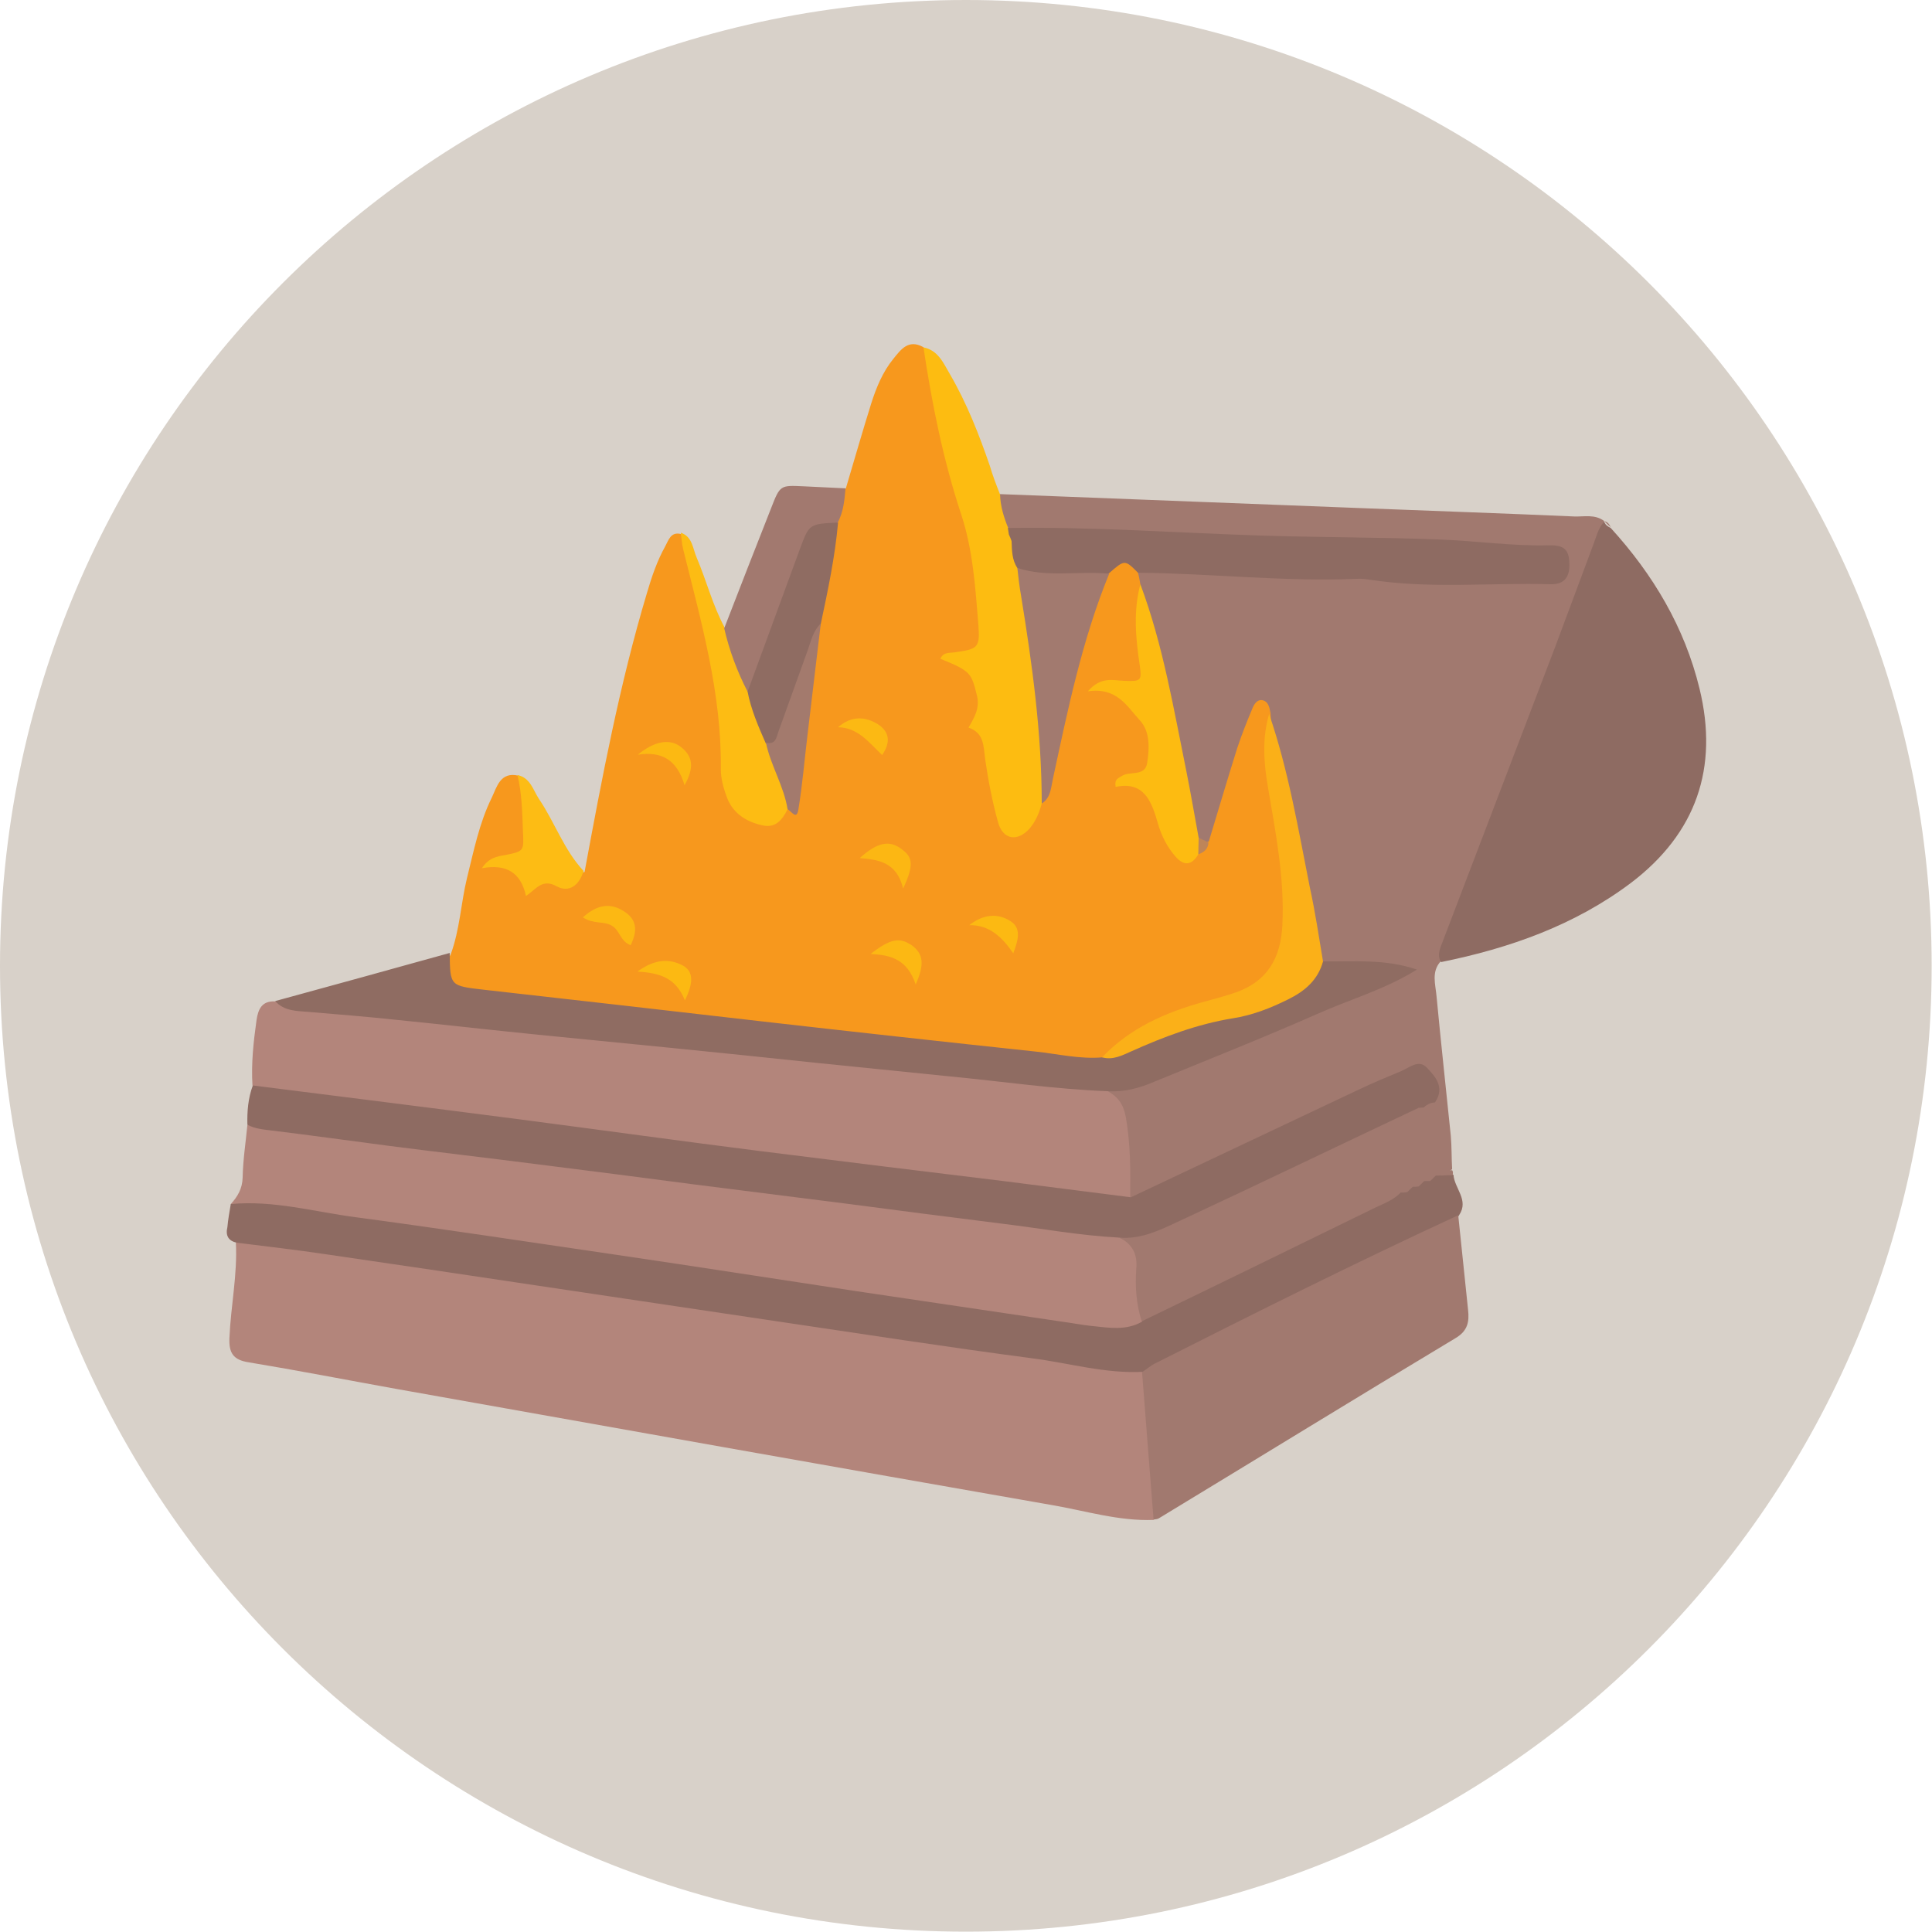
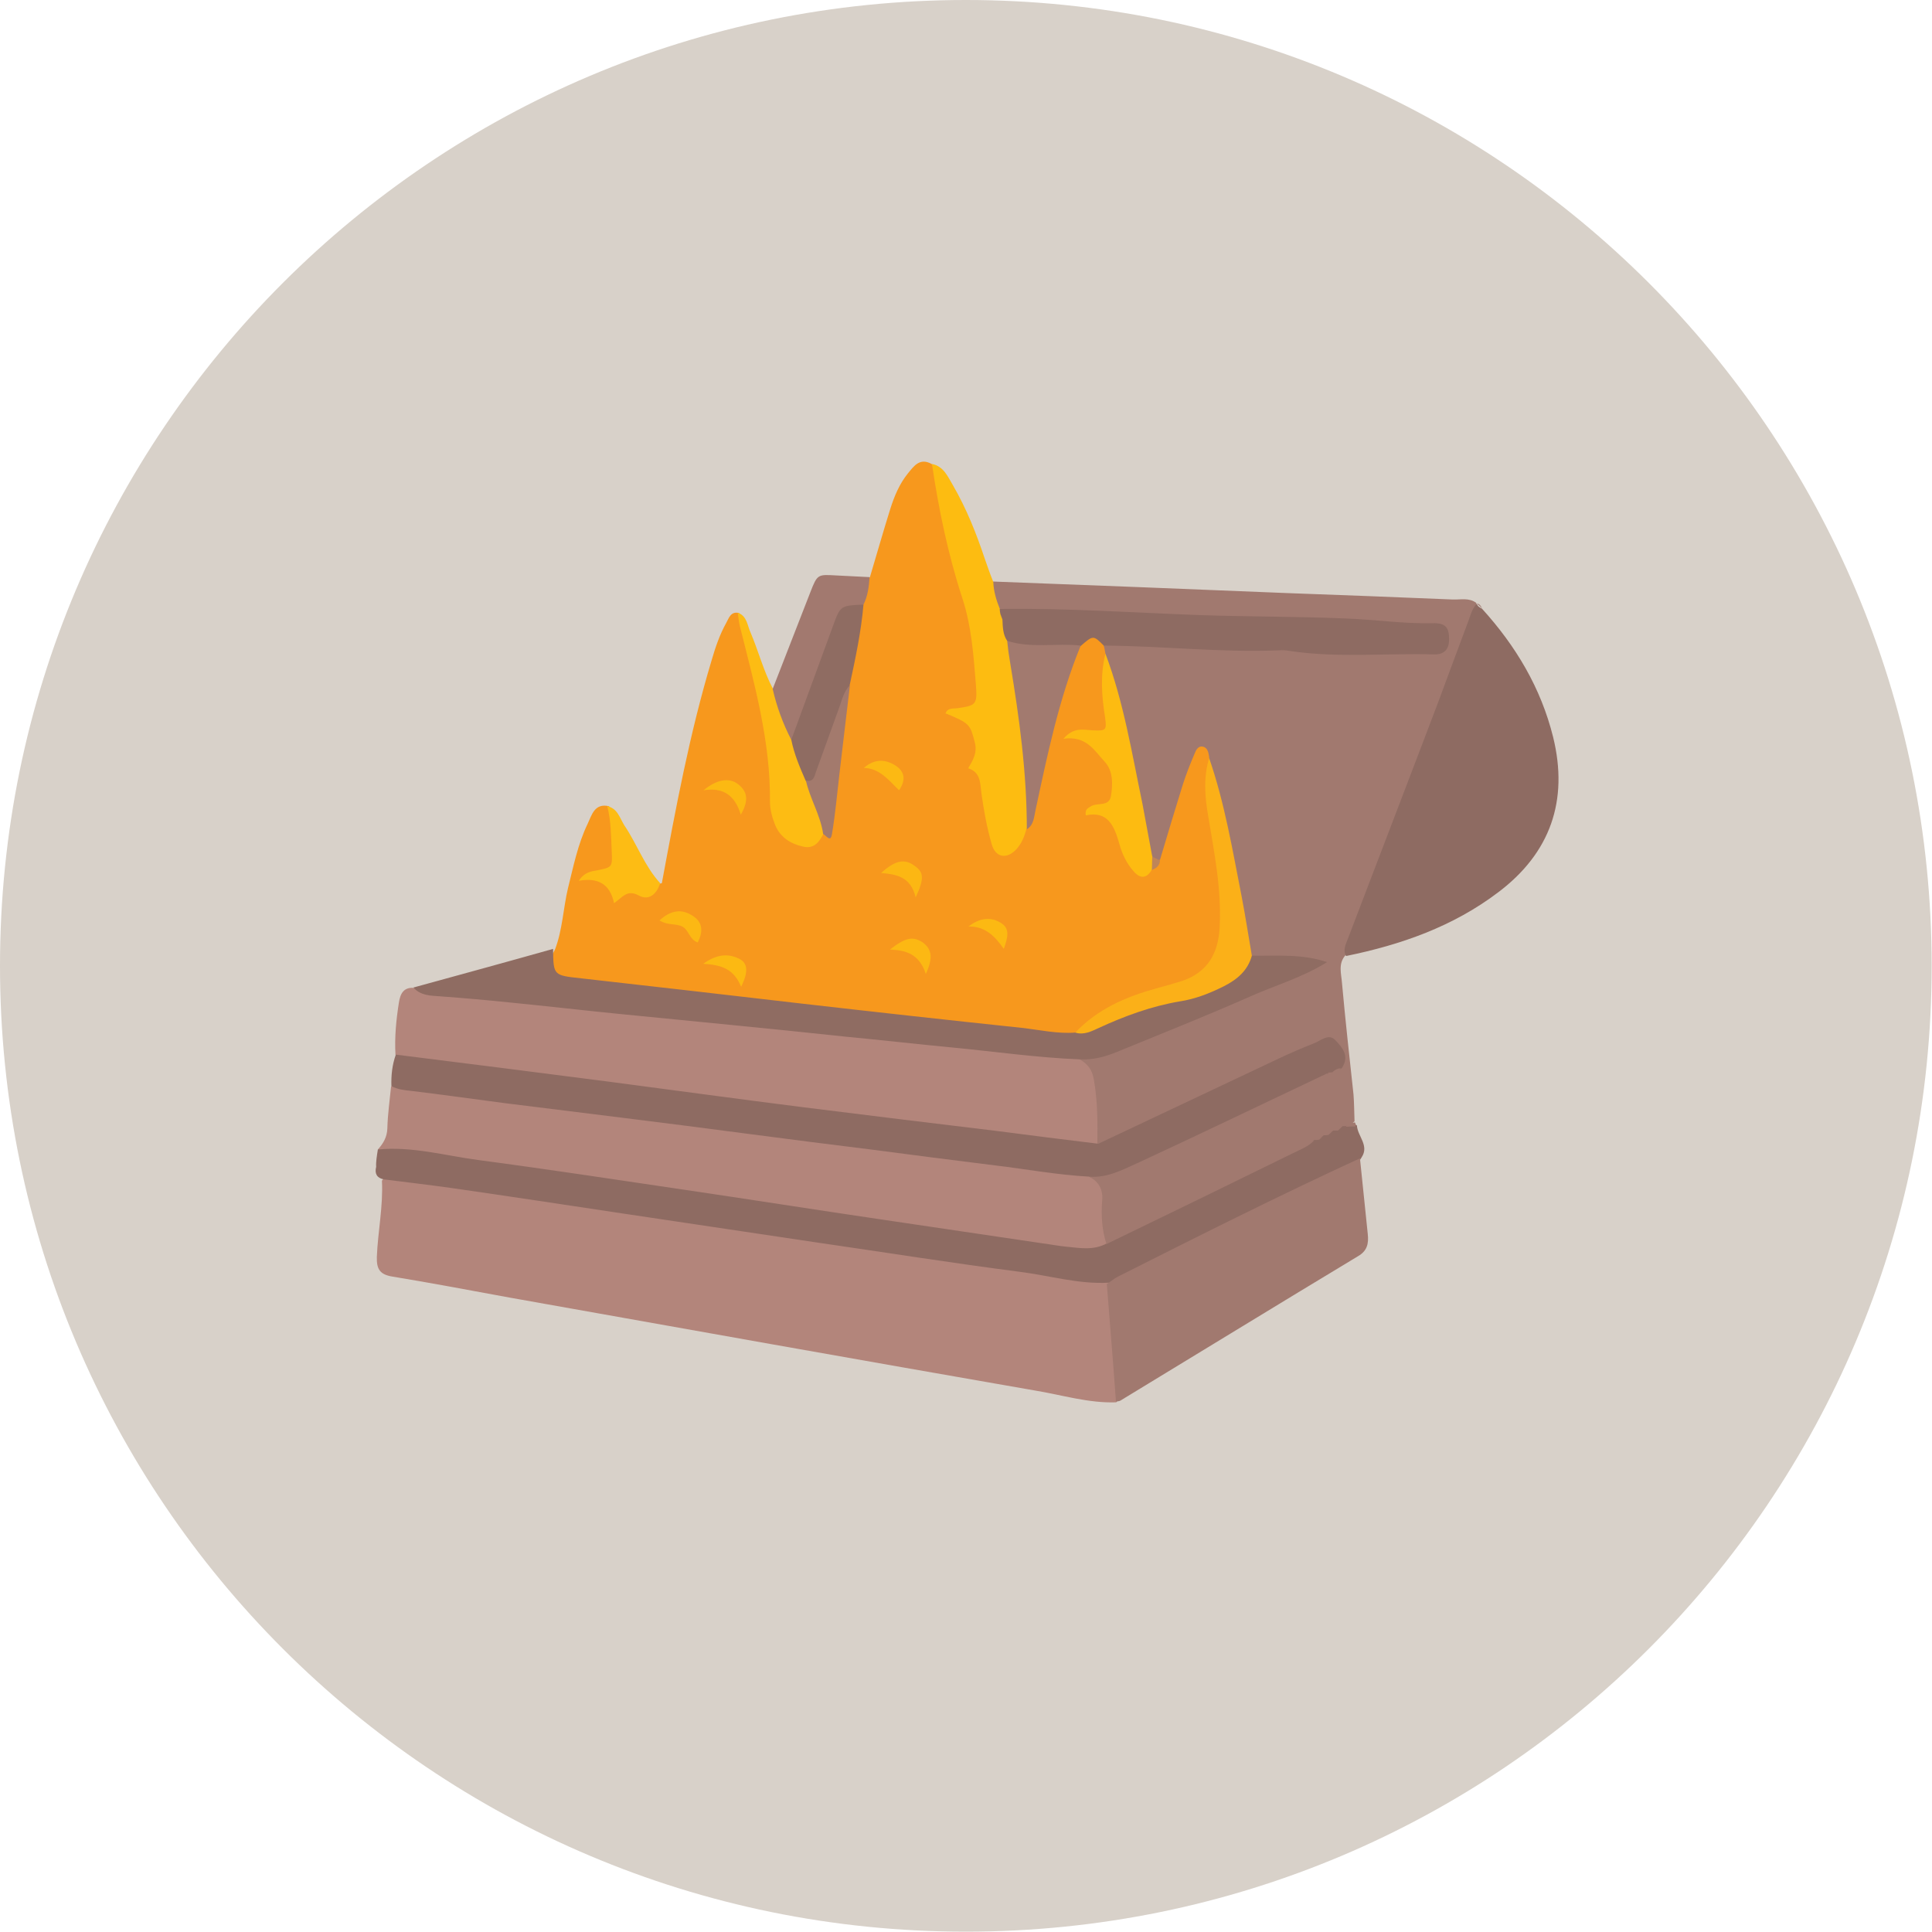
- <svg xmlns="http://www.w3.org/2000/svg" version="1.1" id="Layer_1" x="0px" y="0px" viewBox="0 0 570.1 570.1" style="enable-background:new 0 0 570.1 570.1;" xml:space="preserve">
+ <svg xmlns="http://www.w3.org/2000/svg" version="1.1" id="Layer_1" x="0px" y="0px" viewBox="-254 675.9 570.1 570.1" style="enable-background:new -254 675.9 570.1 570.1;" xml:space="preserve">
  <style type="text/css">
	.st0{fill:#D8D1C9;}
	.st1{fill:#F7981D;}
	.st2{fill:#A1796F;}
	.st3{fill:#B3857B;}
	.st4{fill:#8E6B62;}
	.st5{fill:#8F6C62;}
	.st6{fill:#FDBC11;}
	.st7{fill:#FDBC13;}
	.st8{fill:#A2796F;}
	.st9{fill:#FDBC14;}
	.st10{fill:#FBB018;}
	.st11{fill:#A27A6F;}
	.st12{fill:#FDBB11;}
	.st13{fill:#A37A6D;}
	.st14{fill:#FCB713;}
	.st15{fill:#FCB813;}
	.st16{fill:#FCB912;}
	.st17{fill:#FCB913;}
	.st18{fill:#BE8559;}
</style>
-   <circle class="st0" cx="285" cy="285" r="285" />
+   <circle class="st0" cx="31" cy="960.9" r="285" />
  <g>
-     <path class="st1" d="M249.6,144.1c2.5-8.4,4.9-16.8,7.5-25.1c1.5-4.7,3.4-9.3,6.5-13.1c2.2-2.7,4.4-5.9,8.8-3.5   c2.2,2.5,4,5.2,4.6,8.6c3.2,17.3,9.3,34,12.7,51.3c1.2,6.2,1.3,12.6,2.5,18.8c0.3,1.6,0.8,3.9-0.1,4.9c-6.6,7.8-0.7,15.8-0.3,23.6   c0.3,8.5,3.1,16.7,4.6,25.1c0.4,2.2,0.4,5.6,3.6,5.8c3,0.2,3.2-3.3,4.7-5.2c3.5-3.9,4.5-8.7,5-13.7c1.6-14.9,5.9-29.1,10.1-43.3   c1.1-3.8,3.9-6.6,5.4-10.1c3.6-4.5,7.6-5.5,12-1c0.8,1.6,1.8,3.1,2,4.9c-1.6,7.4-1.5,14.7,0.2,22.1c1.4,6.4,0.2,7.8-6.3,9.9   c6.8,7.4,13.5,14.9,6,25.7c-0.6,0.8-0.9,0.2-0.4,0.6c6.5,4.6,4.6,15,12.6,18.3c1.9-0.3,2.9-1.5,3.6-3.2c1.8-11.7,5-23,9.6-33.9   c1.4-3.4,3.9-6.4,8-6.2c3.2,0.1,4.4,2.8,4.8,5.8c-3.6,13.5,1.6,26.2,3.7,39.1c1.6,9.6,2,19.3,0.7,28.8c-1.4,10-8.2,16-18,18.2   c-14.2,3.1-27.5,8-38.5,17.8c-14.8,1.9-29.1-1.8-43.6-3.3c-32.7-3.3-65.3-7.1-97.9-10.8c-14.8-1.7-29.6-3.3-44.4-5.3   c-8.6-1.2-10.6-6.1-6.3-14.1c2.7-7.3,3-15.1,4.8-22.5c2-8,3.6-16.2,7.3-23.7c1.5-3.1,2.5-7.8,7.9-6.5c4.2,5.3,5.1,11.5,5.3,18   c0.2,5.7-2.3,8.6-7.4,7.9c6.4,2.7,13.7,4.7,21.6,2.5c5.1-27.6,10.3-55.3,18.4-82.3c1.4-4.8,3-9.5,5.4-13.8c1-1.8,1.6-4.4,4.7-3.6   c7.5,20.7,15.3,41.4,15.3,63.9c0,3.6,0.5,7.2,1.7,10.6c2.4,6.9,5.4,8.1,12.6,5.1c2.4-1.4,3.4-3.8,3.2-6.3   c-1-13.3,4.4-25.8,5.3-38.8c0.2-2.8,0.1-5.4-0.1-8.1c1.9-9.7,3.1-19.5,5.9-29C244.6,150.3,245.9,146.6,249.6,144.1z" />
-     <path class="st2" d="M336.5,172.4c-0.2-1.1-0.4-2.3-0.7-3.4c1.9-3.6,5.4-3.8,8.7-3.5c21.7,2.1,43.6,0.6,65.3,2.5   c13.8,1.2,27.6,0.6,41.4,0.3c1.3,0,2.8-0.2,3.7-3.1c-9.9-1.1-19.8-2.2-29.4-2.1c-29.6,0.3-59.1-1.9-88.6-2.3   c-13.4-0.2-27.1,0.3-40.3-3.6c-3.9-3.3-5-7.1-1.6-11.4c36.1,1.4,72.2,2.8,108.3,4.2c20.4,0.8,40.8,1.5,61.2,2.4   c3,0.1,6.1-0.7,8.8,1.3c1.1,5.1-0.2,9.6-2,14.4c-13.2,34.5-26.2,69.1-39.1,103.6c-1.7,4.5-3.9,8.5-7.1,12   c-2.8,3.1-1.5,6.8-1.2,10.3c1.3,13.7,2.8,27.4,4.2,41.1c0.3,3.3,0.2,6.6,0.4,9.9c-1.1,0.7-1.5,1.9-2.1,2.9   c-0.4,0.5-0.8,0.9-1.3,1.2c-0.7,0.5-1.5,1-2.3,1.4c-0.5,0.3-1,0.6-1.6,0.9c-0.8,0.5-1.7,0.9-2.5,1.2c-0.6,0.3-1.2,0.6-1.9,0.7   c-1.1,0.3-2.1,0.4-3.2,0.3c-0.8-0.1-1.5-0.4-2.2-0.7c-4.6-4-3.4-8.7-0.3-12.3c3.5-4,4.7-8.3,5.3-13.2c0.2-0.7,0.5-1.3,0.9-2   c0.7-1.1,1.4-2.3,1.8-3.6c-1.8-5.1-4.9-1.8-7.2-1c-13.4,5.2-26,12.1-39.1,18.1c-9.8,4.5-19.7,8.8-29.3,13.6   c-3.6,1.8-7.6,4-11.5,0.2c-3-4.9-1.5-10.6-2.3-15.8c-0.8-5.1-3-9.7-3.3-14.9c0.9-2.2,2.9-3.1,5-3.9c23.3-8.6,46-18.3,68.8-28.2   c5-2.2,10.6-2.3,13.1-3.4c-6.7-0.1-15.7,3.1-24.5-2.4c-4.1-5.3-4.2-11.9-5-18c-2.5-18.6-8.1-36.8-8.9-55.7   c-0.3-1.6-0.6-3.5-2.5-3.8c-1.5-0.2-2.4,1.3-2.9,2.6c-1.6,3.8-3.1,7.6-4.4,11.5c-2.9,9.2-5.6,18.4-8.4,27.6c-2,0.8-3.7,0.1-5.1-1.3   c-4.8-8.9-4.7-19.1-6.9-28.7C341.2,203.3,337.3,188.1,336.5,172.4z" />
-     <path class="st3" d="M340.4,448.5c-10.3,0.4-20.1-2.7-30.1-4.4c-64.6-11.3-129.1-22.8-193.6-34.3c-14.4-2.6-28.8-5.4-43.3-7.8   c-4.6-0.7-5.9-2.8-5.7-7.2c0.4-9.4,2.4-18.7,1.9-28.1c2.5-3.5,5.9-3.4,9.6-2.8c41,5.8,82,12,123,18c39.9,5.8,79.8,11.6,119.6,17.8   c5.6,0.9,11.7,0.7,16.6,4.5c2.7,4,3.5,8.5,3.8,13.2c0.5,7.6-0.2,15.3,1.2,22.9C344,443.5,342.1,446.1,340.4,448.5z" />
-     <path class="st3" d="M326.9,322c3,1.7,4.6,3.8,5.3,7.6c1.4,7.9,1.4,15.8,1.3,23.8c-2.2,3.4-5.4,3.1-8.8,2.7   c-38.4-4.3-76.6-9.7-114.9-14.5c-37.5-4.7-75-9.4-112.4-14.5c-7.8-1.1-17,1-22.9-6.8c-0.4-6.5,0.3-12.9,1.2-19.3   c0.5-3.4,1.7-5.7,5.5-5.5c15.1-0.3,30.2,1,45.2,2.7c36.5,4.2,73.1,7.4,109.6,11.2c24.4,2.5,48.9,5.2,73.3,7.4   C315.4,317.4,322.3,316.3,326.9,322z" />
-     <path class="st3" d="M68.1,355.3c2-2.2,3.4-4.5,3.5-7.8c0.1-5.2,0.9-10.4,1.4-15.5c8.7-4.6,17.5-0.8,26,0.3   c41.8,5.4,83.7,10.3,125.5,16c35.5,4.8,71.2,8.3,106.6,14.1c5.9,2.4,8.2,7,8,13.2c-0.2,5,1,9.9-0.4,14.9c-2.9,5.4-8.1,5.3-13.1,5   c-13.5-1-26.8-3.8-40.2-5.7c-58.8-8.4-117.6-17.4-176.4-25.8c-11.5-1.6-22.9-3.8-34.5-5C71.8,358.4,69.7,357.3,68.1,355.3z" />
-     <path class="st4" d="M425.2,283.9c-1.3-2.3-0.1-4.3,0.6-6.3c11-28.9,22.1-57.8,33.1-86.7c3.8-10.1,7.5-20.2,11.3-30.3   c0.9-2.3,1.4-4.8,3.2-6.7l0,0.1c0.3,0.9,1.1,1.4,1.9,1.8c12.5,13.7,21.8,29.3,26.2,47.4c5.7,23.4-1,42.7-20.2,57.3   C464.7,273,445.5,279.8,425.2,283.9z" />
-     <path class="st4" d="M68.1,355.3c12.6-1.2,24.7,2.3,37,3.9c25.5,3.4,50.9,7.3,76.3,11c23.8,3.5,47.5,7.2,71.3,10.8   c20.2,3,40.4,6,60.7,9c3,0.4,6,1,9,1.3c4.9,0.5,9.9,1.4,14.6-1.3c2.6-7.3,9.6-8.9,15.4-11.5c16.2-7.3,31.8-15.6,47.7-23.4   c4.3-2.1,8.6-3.5,13.4-3.2c0.6,0,1.1,0,1.7-0.1c0.6-0.5,1.1-1.1,1.7-1.6c0.6,0,1.1,0,1.7-0.1c0.6-0.5,1.1-1.1,1.7-1.6   c0.6,0,1.1,0,1.7,0c0.6-0.5,1.1-1.1,1.7-1.6c0.6,0,1.1,0,1.7-0.1c1.2-0.9,2.3-1,3.5-0.1c0.3,4,4.6,7.4,1.7,11.8   c-2.5,4.4-6.3,7.4-11,9.5c-24.2,10.7-47.6,23.1-71.3,34.8c-3.4,1.7-6.9,3.7-11,2c-11.1,0.6-21.9-2.6-32.8-4   c-25.1-3.3-50.2-7.2-75.2-10.9c-23.7-3.5-47.4-7.1-71.1-10.6c-20.7-3.1-41.4-6.2-62.1-9.2c-8.7-1.3-17.5-2.3-26.2-3.4   c-2.5-0.5-3.4-2.1-2.8-4.6C67.3,359.9,67.7,357.6,68.1,355.3z" />
-     <path class="st4" d="M330.3,365.2c-11.6-0.6-23-2.7-34.5-4.1c-15.3-1.9-30.6-3.9-45.9-5.9c-15-1.9-30.1-3.8-45.1-5.7   c-15.3-2-30.6-4-45.9-5.9c-14.8-1.9-29.5-3.6-44.3-5.5c-11.5-1.5-22.9-3.1-34.4-4.5c-2.5-0.3-4.9-0.5-7.2-1.7   c-0.1-3.9,0.2-7.8,1.6-11.6c26.2,3.3,52.5,6.6,78.7,10c23.8,3.1,47.5,6.4,71.3,9.4c23.8,3,47.6,5.9,71.4,8.8   c12.6,1.6,25.1,3.2,37.7,4.8c22.5-10.6,45-21.3,67.5-31.9c4-1.9,8.1-3.6,12.2-5.3c2.4-1,5.2-3.6,7.6-1.1c2.6,2.7,5.4,5.9,2.5,10.2   c-0.9,1-2.5,0.6-3.3,1.6c-0.6,0-1.1,0.1-1.7,0.1c-3.4,7.7-10.9,9.7-17.6,12.8c-16.7,7.7-33.6,15.3-50.1,23.5   C344.1,366.6,337.5,368.5,330.3,365.2z" />
-     <path class="st2" d="M337,404.9c1.4-0.9,2.6-2,4.1-2.7c29.5-14.9,59.1-29.7,89.2-43.6c1,9.3,1.9,18.6,2.9,27.9   c0.4,3.5-0.1,6.2-3.6,8.3c-29.3,17.6-58.4,35.5-87.6,53.2c-0.4,0.3-1.1,0.3-1.6,0.4C339.3,434,338.1,419.4,337,404.9z" />
-     <path class="st5" d="M326.9,322c-15.7-0.6-31.2-2.9-46.9-4.4c-13.1-1.3-26.3-2.7-39.4-4c-14.2-1.5-28.5-3-42.7-4.4   c-13.1-1.3-26.3-2.6-39.4-3.9c-14-1.4-27.9-3-41.9-4.4c-8.5-0.9-17-1.6-25.5-2.3c-3.6-0.3-7.2-0.2-9.9-3.2   c17.2-4.7,34.3-9.4,51.5-14.2c0.1,9.9,0.1,9.7,10.5,10.9c26.9,3,53.8,6.1,80.8,9.2c27.2,3.1,54.4,6.1,81.6,9   c6.6,0.7,13.1,2.3,19.8,1.7c12.6-6.8,25.6-12.4,39.7-15.5c7.4-1.6,14.7-4.7,20.2-10.6c1.3-1.5,3.1-2.2,5.2-2.2   c9.1,0.1,18.2-0.8,27.6,2.4c-9.4,5.9-19.8,8.8-29.4,13.1c-15.9,7-32,13.4-48.1,20C336.2,321.1,331.7,322.3,326.9,322z" />
-     <path class="st6" d="M295.1,145.9c0.1,3.5,1.1,6.7,2.4,9.9c0.5,0.6,1.1,1.1,1.8,1.6c1.1,0.7,1.9,1.6,2.4,2.8c0.9,2.9,1.8,5.9,1.7,9   c5,20.5,8.2,41.1,5.4,62.3c-0.3,1.9-0.5,3.8-1.4,5.6c-0.7,2.7-1.8,5.3-3.6,7.4c-3.6,4-7.9,3.3-9.3-1.9c-1.7-6.1-2.9-12.4-3.8-18.6   c-0.5-3.9-0.3-7.7-4.9-9.3c1.7-3,3.5-5.8,2.4-9.8c-1.6-6.3-1.8-6.9-10.7-10.5c0.8-2,2.6-1.7,4.2-1.9c6.9-1,7.5-1.3,7-8.2   c-0.9-11-1.6-22.1-5.1-32.6c-5.3-16.1-8.6-32.5-11.1-49.2c4.4,0.9,5.9,4.7,7.8,7.9c5,8.6,8.6,17.8,11.8,27.1   C292.9,140.3,294,143.1,295.1,145.9z" />
-     <path class="st7" d="M232.4,238.8c-1.6,3.2-3.6,5.7-7.6,4.7c-4.5-1-8.3-3.4-10.1-7.7c-1.1-2.8-2-5.9-2-8.8   c0.3-22.3-5.8-43.5-11.1-64.9c-0.4-1.6-0.5-3.3-0.7-4.9c3.5,1.2,3.5,4.7,4.7,7.4c2.9,6.8,4.7,14.1,8.3,20.7   c4.6,1.4,5.8,5.5,6.6,9.3c0.6,2.9,1.4,5.7,3,8.2c3.2,4.7,3.3,10.4,5,15.6C232,224.8,235.4,231.2,232.4,238.8z" />
-     <path class="st8" d="M220.6,204.1c-3.1-6-5.4-12.2-6.9-18.7c4.6-11.9,9.2-23.7,13.9-35.6c2.6-6.7,2.7-6.6,9.5-6.3   c4.1,0.2,8.3,0.4,12.4,0.6c-0.3,3.5-0.6,6.9-2.3,10.1c-6.6,4.5-8.8,11.6-11.3,18.6c-2.8,8-5.3,16.1-8.6,24   C226,200,225,203.6,220.6,204.1z" />
-     <path class="st9" d="M172.2,257c-1.2,4.1-4.2,6.6-8,4.5c-4.2-2.3-5.9,0.8-9,2.9c-1.5-7.1-6-9.5-13-8.2c2-3.1,4.5-3.5,6.9-3.9   c5.6-1.1,5.5-1.2,5.2-7.2c-0.2-5.5-0.3-11-1.6-16.4c3.8,0.8,4.6,4.4,6.3,7C163.7,242.6,166.4,250.8,172.2,257z" />
-     <path class="st2" d="M428.6,346.8c-1.2,0-2.3,0-3.5,0.1c0.9-1,2.1-1.5,3.4-1.6C428.8,345.7,428.8,346.2,428.6,346.8z" />
-     <path class="st2" d="M475.3,155.6c-0.6-0.6-1.3-1.2-1.9-1.8C474.4,154,474.9,154.7,475.3,155.6z" />
-     <path class="st4" d="M300.2,167.6c-1.6-2.4-1.6-5.2-1.7-7.9c-0.2-0.7-0.5-1.3-0.8-2c-0.1-0.6-0.2-1.2-0.3-1.9   c24.6-0.4,49.2,1.4,73.7,2.2c17.9,0.6,35.9,0.5,53.8,1.2c10.8,0.4,21.4,2,32.2,1.7c4.8-0.1,6,1.6,6,5.9c0,3.8-1.8,5.7-5.6,5.6   c-17.7-0.5-35.4,1.4-53-1.3c-1.4-0.2-2.8-0.4-4.1-0.3c-21.6,0.9-43.1-1.6-64.6-1.8c-3.9-3.9-3.9-3.9-8.6,0.2   C317.5,174.9,306.4,174.2,300.2,167.6z" />
-     <path class="st10" d="M390.4,283.7c-1.5,5.5-5.4,8.8-10.3,11.2c-5.2,2.6-10.6,4.7-16.4,5.6c-10.4,1.7-20.2,5.4-29.8,9.7   c-2.7,1.2-5.5,2.7-8.7,1.8c8.3-8.7,18.8-13.3,30.1-16.4c3.2-0.9,6.4-1.7,9.5-2.8c9.2-3.3,13.1-10.1,13.6-19.7   c0.7-14-2-27.5-4.3-41.1c-1.2-7.1-1.7-14.2,0.4-21.3c5.7,16.6,8.6,34,12,51.1C388.1,269.1,389.2,276.5,390.4,283.7z" />
-     <path class="st11" d="M300.2,167.6c8.9,2.9,18.1,0.8,27.1,1.7c-8,19.5-12.2,40.1-16.6,60.5c-0.6,2.7-0.6,5.6-3.3,7.3   c0-20.7-2.8-41-6.1-61.3C300.8,173,300.5,170.3,300.2,167.6z" />
-     <path class="st12" d="M336.5,172.4c6.7,17.9,9.8,36.7,13.6,55.3c1.3,6.5,2.4,13,3.6,19.5c1,1.7,1.1,3.3-0.1,4.9   c-1.8,3.1-4.1,3.6-6.6,0.8c-2.6-2.9-4.4-6.5-5.4-10.2c-1.9-6.6-4.2-12.2-12.4-10.5c-0.4-2.4,0.9-2.6,1.8-3.2   c2.3-1.6,6.8,0.3,7.5-3.8c0.7-4.4,0.9-9.4-2.2-12.7c-3.7-4-6.7-9.8-15.3-8.5c3.9-4.5,7.5-3.2,10.7-3.1c5,0.2,5.3,0,4.6-4.7   C335.1,188.2,334.4,180.3,336.5,172.4z" />
-     <path class="st5" d="M220.6,204.1c5.1-14,10.3-28,15.4-42c2.8-7.5,2.7-7.5,11.3-7.9c-0.9,10.1-3,20-5.1,29.9   c-2.7,8.5-4.3,17.3-6.7,25.9c-0.8,2.9-1.4,5.9-3.3,8.3c-1.7,2-3.6,4.8-6.3,0.9C223.7,214.2,221.6,209.3,220.6,204.1z" />
-     <path class="st13" d="M226,219.1c2.8,0.8,3.1-1.4,3.7-3.2c2.9-8,5.7-15.9,8.6-23.9c1-2.8,1.6-5.8,3.9-8   c-1.3,10.9-2.6,21.8-3.9,32.7c-0.9,7.4-1.5,14.8-2.7,22.1c-0.5,3.4-2.1,0.5-3.2,0C231.3,231.9,227.4,225.9,226,219.1z" />
-     <path class="st14" d="M266.5,262.2c-1.9-7.8-7.2-8.5-12.8-9c5.2-4.7,8.8-5.4,12.4-2.6C269.4,253,269.7,255.3,266.5,262.2z" />
-     <path class="st15" d="M172,270.7c4.3-3.9,8.3-4.4,12.4-1.6c3.6,2.4,3.7,5.7,1.7,9.8c-3-1-3.2-4.4-5.5-5.7   C178.2,271.7,175.2,272.8,172,270.7z" />
-     <path class="st15" d="M270.2,290.5c-2.5-7.5-7.4-8.7-13.3-9c5.8-4.5,8.5-5,12.1-2.6C272.6,281.5,272.8,284.7,270.2,290.5z" />
-     <path class="st16" d="M202,231.7c-2.2-7.4-6.6-10.1-13.8-9c5-4.1,9.5-4.8,12.7-2.3C204.5,223.2,204.9,226.5,202,231.7z" />
-     <path class="st17" d="M260.3,222.8c-3.9-3.7-7.1-8.1-13-8.2c4-3.5,8.1-3.2,11.9-0.8C262.3,215.9,263,218.9,260.3,222.8z" />
-     <path class="st16" d="M286,273c4.1-3.2,8.4-3.7,12.3-1.1c3,2,2.3,5.2,0.7,9.4C295.6,276.4,291.9,272.9,286,273z" />
-     <path class="st16" d="M202.1,295.2c-2.6-6.5-7.1-8.1-14-8.5c5.2-3.8,9.4-3.8,13.2-1.9C204.8,286.6,204.6,290.1,202.1,295.2z" />
-     <path class="st18" d="M353.6,252.1c0-1.6,0.1-3.3,0.1-4.9c1,0.5,1.9,0.9,2.9,1.4C356.5,250.5,355.3,251.5,353.6,252.1z" />
-     <path class="st2" d="M330.3,365.2c6.9,0.6,12.9-2.7,18.8-5.4c23.2-10.8,46.2-21.9,69.3-32.8c0.3,1.9,0.6,3.8,1,5.6   c0.9,3.6,0.4,6-3.4,8c-5,2.7-5.5,6.3-2.6,11.2c-2.1,2.3-5,3.3-7.7,4.6c-22.9,11.2-45.8,22.4-68.8,33.5c-1.6-5-2-10.3-1.6-15.5   C335.7,370.2,334.2,367.1,330.3,365.2z" />
-     <path class="st2" d="M420.1,326.9c0.9-1,2-1.5,3.3-1.6C422.5,326.3,421.3,326.8,420.1,326.9z" />
-     <path class="st2" d="M423.4,346.9c-0.6,0.5-1.1,1.1-1.7,1.6C422.3,347.9,422.8,347.4,423.4,346.9z" />
-     <path class="st2" d="M420.1,348.5c-0.6,0.5-1.1,1.1-1.7,1.6C419,349.6,419.5,349.1,420.1,348.5z" />
-     <path class="st2" d="M416.8,350.2c-0.6,0.5-1.1,1.1-1.7,1.6C415.6,351.3,416.2,350.7,416.8,350.2z" />
-     <path class="st2" d="M297.7,157.7c0.3,0.7,0.5,1.3,0.8,2C298.2,159,297.9,158.3,297.7,157.7z" />
+     <path class="st1" d="M2.7,846.2c2-6.7,3.9-13.4,6-20.1c1.2-3.8,2.7-7.4,5.2-10.5c1.8-2.2,3.5-4.7,7-2.8c1.8,2,3.2,4.2,3.7,6.9   c2.6,13.8,7.4,27.2,10.2,41c1,5,1,10.1,2,15c0.2,1.3,0.6,3.1-0.1,3.9c-5.3,6.2-0.6,12.6-0.2,18.9c0.2,6.8,2.5,13.4,3.7,20.1   c0.3,1.8,0.3,4.5,2.9,4.6c2.4,0.2,2.6-2.6,3.8-4.2c2.8-3.1,3.6-7,4-11c1.3-11.9,4.7-23.3,8.1-34.6c0.9-3,3.1-5.3,4.3-8.1   c2.9-3.6,6.1-4.4,9.6-0.8c0.6,1.3,1.4,2.5,1.6,3.9c-1.3,5.9-1.2,11.8,0.2,17.7c1.1,5.1,0.2,6.2-5,7.9c5.4,5.9,10.8,11.9,4.8,20.6   c-0.5,0.6-0.7,0.2-0.3,0.5c5.2,3.7,3.7,12,10.1,14.6c1.5-0.2,2.3-1.2,2.9-2.6c1.4-9.4,4-18.4,7.7-27.1c1.1-2.7,3.1-5.1,6.4-5   c2.6,0.1,3.5,2.2,3.8,4.6c-2.9,10.8,1.3,21,3,31.3c1.3,7.7,1.6,15.4,0.6,23c-1.1,8-6.6,12.8-14.4,14.6c-11.4,2.5-22,6.4-30.8,14.2   c-11.8,1.5-23.3-1.4-34.9-2.6c-26.2-2.6-52.2-5.7-78.3-8.6c-11.8-1.4-23.7-2.6-35.5-4.2c-6.9-1-8.5-4.9-5-11.3   c2.2-5.8,2.4-12.1,3.8-18c1.6-6.4,2.9-13,5.8-19c1.2-2.5,2-6.2,6.3-5.2c3.4,4.2,4.1,9.2,4.2,14.4c0.2,4.6-1.8,6.9-5.9,6.3   c5.1,2.2,11,3.8,17.3,2c4.1-22.1,8.2-44.2,14.7-65.8c1.1-3.8,2.4-7.6,4.3-11c0.8-1.4,1.3-3.5,3.8-2.9c6,16.6,12.2,33.1,12.2,51.1   c0,2.9,0.4,5.8,1.4,8.5c1.9,5.5,4.3,6.5,10.1,4.1c1.9-1.1,2.7-3,2.6-5c-0.8-10.6,3.5-20.6,4.2-31c0.2-2.2,0.1-4.3-0.1-6.5   c1.5-7.8,2.5-15.6,4.7-23.2C-1.3,851.1-0.2,848.2,2.7,846.2z" />
+     <path class="st2" d="M72.2,868.8c-0.2-0.9-0.3-1.8-0.6-2.7c1.5-2.9,4.3-3,7-2.8c17.4,1.7,34.9,0.5,52.2,2c11,1,22.1,0.5,33.1,0.2   c1,0,2.2-0.2,3-2.5c-7.9-0.9-15.8-1.8-23.5-1.7c-23.7,0.2-47.3-1.5-70.9-1.8c-10.7-0.2-21.7,0.2-32.2-2.9c-3.1-2.6-4-5.7-1.3-9.1   c28.9,1.1,57.8,2.2,86.6,3.4c16.3,0.6,32.6,1.2,49,1.9c2.4,0.1,4.9-0.6,7,1c0.9,4.1-0.2,7.7-1.6,11.5c-10.6,27.6-21,55.3-31.3,82.9   c-1.4,3.6-3.1,6.8-5.7,9.6c-2.2,2.5-1.2,5.4-1,8.2c1,11,2.2,21.9,3.4,32.9c0.2,2.6,0.2,5.3,0.3,7.9c-0.9,0.6-1.2,1.5-1.7,2.3   c-0.3,0.4-0.6,0.7-1,1c-0.6,0.4-1.2,0.8-1.8,1.1c-0.4,0.2-0.8,0.5-1.3,0.7c-0.6,0.4-1.4,0.7-2,1c-0.5,0.2-1,0.5-1.5,0.6   c-0.9,0.2-1.7,0.3-2.6,0.2c-0.6-0.1-1.2-0.3-1.8-0.6c-3.7-3.2-2.7-7-0.2-9.8c2.8-3.2,3.8-6.6,4.2-10.6c0.2-0.6,0.4-1,0.7-1.6   c0.6-0.9,1.1-1.8,1.4-2.9c-1.4-4.1-3.9-1.4-5.8-0.8c-10.7,4.2-20.8,9.7-31.3,14.5c-7.8,3.6-15.8,7-23.4,10.9   c-2.9,1.4-6.1,3.2-9.2,0.2c-2.4-3.9-1.2-8.5-1.8-12.6c-0.6-4.1-2.4-7.8-2.6-11.9c0.7-1.8,2.3-2.5,4-3.1c18.6-6.9,36.8-14.6,55-22.6   c4-1.8,8.5-1.8,10.5-2.7c-5.4-0.1-12.6,2.5-19.6-1.9c-3.3-4.2-3.4-9.5-4-14.4c-2-14.9-6.5-29.4-7.1-44.6c-0.2-1.3-0.5-2.8-2-3   c-1.2-0.2-1.9,1-2.3,2.1c-1.3,3-2.5,6.1-3.5,9.2c-2.3,7.4-4.5,14.7-6.7,22.1c-1.6,0.6-3,0.1-4.1-1c-3.8-7.1-3.8-15.3-5.5-23   C76,893.5,72.9,881.4,72.2,868.8z" />
+     <path class="st3" d="M75.4,1089.7c-8.2,0.3-16.1-2.2-24.1-3.5c-51.7-9-103.3-18.2-154.9-27.4c-11.5-2.1-23-4.3-34.6-6.2   c-3.7-0.6-4.7-2.2-4.6-5.8c0.3-7.5,1.9-15,1.5-22.5c2-2.8,4.7-2.7,7.7-2.2c32.8,4.6,65.6,9.6,98.4,14.4   c31.9,4.6,63.8,9.3,95.7,14.2c4.5,0.7,9.4,0.6,13.3,3.6c2.2,3.2,2.8,6.8,3,10.6c0.4,6.1-0.2,12.2,1,18.3   C78.2,1085.7,76.7,1087.8,75.4,1089.7z" />
+     <path class="st3" d="M64.6,988.5c2.4,1.4,3.7,3,4.2,6.1c1.1,6.3,1.1,12.6,1,19c-1.8,2.7-4.3,2.5-7,2.2   c-30.7-3.4-61.3-7.8-91.9-11.6c-30-3.8-60-7.5-89.9-11.6c-6.2-0.9-13.6,0.8-18.3-5.4c-0.3-5.2,0.2-10.3,1-15.4   c0.4-2.7,1.4-4.6,4.4-4.4c12.1-0.2,24.2,0.8,36.2,2.2c29.2,3.4,58.5,5.9,87.7,9c19.5,2,39.1,4.2,58.6,5.9   C55.4,984.8,60.9,983.9,64.6,988.5z" />
+     <path class="st3" d="M-142.5,1015.1c1.6-1.8,2.7-3.6,2.8-6.2c0.1-4.2,0.7-8.3,1.1-12.4c7-3.7,14-0.6,20.8,0.2   c33.4,4.3,67,8.2,100.4,12.8c28.4,3.8,57,6.6,85.3,11.3c4.7,1.9,6.6,5.6,6.4,10.6c-0.2,4,0.8,7.9-0.3,11.9c-2.3,4.3-6.5,4.2-10.5,4   c-10.8-0.8-21.4-3-32.2-4.6c-47-6.7-94.1-13.9-141.1-20.6c-9.2-1.3-18.3-3-27.6-4C-139.5,1017.6-141.2,1016.7-142.5,1015.1z" />
+     <path class="st4" d="M143.2,958c-1-1.8-0.1-3.4,0.5-5c8.8-23.1,17.7-46.2,26.5-69.4c3-8.1,6-16.2,9-24.2c0.7-1.8,1.1-3.8,2.6-5.4   v0.1c0.2,0.7,0.9,1.1,1.5,1.4c10,11,17.4,23.4,21,37.9c4.6,18.7-0.8,34.2-16.2,45.8C174.8,949.3,159.4,954.7,143.2,958z" />
+     <path class="st4" d="M-142.5,1015.1c10.1-1,19.8,1.8,29.6,3.1c20.4,2.7,40.7,5.8,61,8.8c19,2.8,38,5.8,57,8.6   c16.2,2.4,32.3,4.8,48.6,7.2c2.4,0.3,4.8,0.8,7.2,1c3.9,0.4,7.9,1.1,11.7-1c2.1-5.8,7.7-7.1,12.3-9.2c13-5.8,25.4-12.5,38.2-18.7   c3.4-1.7,6.9-2.8,10.7-2.6c0.5,0,0.9,0,1.4-0.1c0.5-0.4,0.9-0.9,1.4-1.3c0.5,0,0.9,0,1.4-0.1c0.5-0.4,0.9-0.9,1.4-1.3   c0.5,0,0.9,0,1.4,0c0.5-0.4,0.9-0.9,1.4-1.3c0.5,0,0.9,0,1.4-0.1c1-0.7,1.8-0.8,2.8-0.1c0.2,3.2,3.7,5.9,1.4,9.4   c-2,3.5-5,5.9-8.8,7.6c-19.4,8.6-38.1,18.5-57,27.8c-2.7,1.4-5.5,3-8.8,1.6c-8.9,0.5-17.5-2.1-26.2-3.2   c-20.1-2.6-40.2-5.8-60.2-8.7c-19-2.8-37.9-5.7-56.9-8.5c-16.6-2.5-33.1-5-49.7-7.4c-7-1-14-1.8-21-2.7c-2-0.4-2.7-1.7-2.2-3.7   C-143.1,1018.8-142.8,1017-142.5,1015.1z" />
+     <path class="st4" d="M67.3,1023.1c-9.3-0.5-18.4-2.2-27.6-3.3c-12.2-1.5-24.5-3.1-36.7-4.7c-12-1.5-24.1-3-36.1-4.6   c-12.2-1.6-24.5-3.2-36.7-4.7c-11.8-1.5-23.6-2.9-35.4-4.4c-9.2-1.2-18.3-2.5-27.5-3.6c-2-0.2-3.9-0.4-5.8-1.4   c-0.1-3.1,0.2-6.2,1.3-9.3c21,2.6,42,5.3,63,8c19,2.5,38,5.1,57,7.5c19,2.4,38.1,4.7,57.1,7c10.1,1.3,20.1,2.6,30.2,3.8   c18-8.5,36-17,54-25.5c3.2-1.5,6.5-2.9,9.8-4.2c1.9-0.8,4.2-2.9,6.1-0.9c2.1,2.2,4.3,4.7,2,8.2c-0.7,0.8-2,0.5-2.6,1.3   c-0.5,0-0.9,0.1-1.4,0.1c-2.7,6.2-8.7,7.8-14.1,10.2c-13.4,6.2-26.9,12.2-40.1,18.8C78.3,1024.2,73,1025.7,67.3,1023.1z" />
+     <path class="st2" d="M72.6,1054.8c1.1-0.7,2.1-1.6,3.3-2.2c23.6-11.9,47.3-23.8,71.4-34.9c0.8,7.4,1.5,14.9,2.3,22.3   c0.3,2.8-0.1,5-2.9,6.6c-23.4,14.1-46.7,28.4-70.1,42.6c-0.3,0.2-0.9,0.2-1.3,0.3C74.5,1078.1,73.5,1066.4,72.6,1054.8z" />
+     <path class="st5" d="M64.6,988.5C52,988,39.6,986.2,27,985c-10.5-1-21-2.2-31.5-3.2c-11.4-1.2-22.8-2.4-34.2-3.5   c-10.5-1-21-2.1-31.5-3.1c-11.2-1.1-22.3-2.4-33.5-3.5c-6.8-0.7-13.6-1.3-20.4-1.8c-2.9-0.2-5.8-0.2-7.9-2.6   c13.8-3.8,27.4-7.5,41.2-11.4c0.1,7.9,0.1,7.8,8.4,8.7c21.5,2.4,43,4.9,64.6,7.4c21.8,2.5,43.5,4.9,65.3,7.2   c5.3,0.6,10.5,1.8,15.8,1.4c10.1-5.4,20.5-9.9,31.8-12.4c5.9-1.3,11.8-3.8,16.2-8.5c1-1.2,2.5-1.8,4.2-1.8   c7.3,0.1,14.6-0.6,22.1,1.9c-7.5,4.7-15.8,7-23.5,10.5c-12.7,5.6-25.6,10.7-38.5,16C72,987.8,68.4,988.7,64.6,988.5z" />
+     <path class="st6" d="M39.1,847.6c0.1,2.8,0.9,5.4,1.9,7.9c0.4,0.5,0.9,0.9,1.4,1.3c0.9,0.6,1.5,1.3,1.9,2.2   c0.7,2.3,1.4,4.7,1.4,7.2c4,16.4,6.6,32.9,4.3,49.8c-0.2,1.5-0.4,3-1.1,4.5c-0.6,2.2-1.4,4.2-2.9,5.9c-2.9,3.2-6.3,2.6-7.4-1.5   c-1.4-4.9-2.3-9.9-3-14.9c-0.4-3.1-0.2-6.2-3.9-7.4c1.4-2.4,2.8-4.6,1.9-7.8c-1.3-5-1.4-5.5-8.6-8.4c0.6-1.6,2.1-1.4,3.4-1.5   c5.5-0.8,6-1,5.6-6.6c-0.7-8.8-1.3-17.7-4.1-26.1c-4.2-12.9-6.9-26-8.9-39.4c3.5,0.7,4.7,3.8,6.2,6.3c4,6.9,6.9,14.2,9.4,21.7   C37.4,843.1,38.2,845.4,39.1,847.6z" />
+     <path class="st7" d="M-11,921.9c-1.3,2.6-2.9,4.6-6.1,3.8c-3.6-0.8-6.6-2.7-8.1-6.2c-0.9-2.2-1.6-4.7-1.6-7   c0.2-17.8-4.6-34.8-8.9-51.9c-0.3-1.3-0.4-2.6-0.6-3.9c2.8,1,2.8,3.8,3.8,5.9c2.3,5.4,3.8,11.3,6.6,16.6c3.7,1.1,4.6,4.4,5.3,7.4   c0.5,2.3,1.1,4.6,2.4,6.6c2.6,3.8,2.6,8.3,4,12.5C-11.4,910.7-8.6,915.9-11,921.9z" />
+     <path class="st8" d="M-20.5,894.2c-2.5-4.8-4.3-9.8-5.5-15c3.7-9.5,7.4-19,11.1-28.5c2.1-5.4,2.2-5.3,7.6-5   c3.3,0.2,6.6,0.3,9.9,0.5c-0.2,2.8-0.5,5.5-1.8,8.1c-5.3,3.6-7,9.3-9,14.9c-2.2,6.4-4.2,12.9-6.9,19.2   C-16.2,890.9-17,893.8-20.5,894.2z" />
+     <path class="st9" d="M-59.2,936.5c-1,3.3-3.4,5.3-6.4,3.6c-3.4-1.8-4.7,0.6-7.2,2.3c-1.2-5.7-4.8-7.6-10.4-6.6   c1.6-2.5,3.6-2.8,5.5-3.1c4.5-0.9,4.4-1,4.2-5.8c-0.2-4.4-0.2-8.8-1.3-13.1c3,0.6,3.7,3.5,5,5.6C-66,925-63.8,931.5-59.2,936.5z" />
+     <path class="st2" d="M145.9,1008.3c-1,0-1.8,0-2.8,0.1c0.7-0.8,1.7-1.2,2.7-1.3C146.1,1007.5,146.1,1007.9,145.9,1008.3z" />
+     <path class="st2" d="M183.3,855.4c-0.5-0.5-1-1-1.5-1.4C182.6,854.1,183,854.7,183.3,855.4z" />
+     <path class="st4" d="M43.2,865c-1.3-1.9-1.3-4.2-1.4-6.3c-0.2-0.6-0.4-1-0.6-1.6c-0.1-0.5-0.2-1-0.2-1.5c19.7-0.3,39.4,1.1,59,1.8   c14.3,0.5,28.7,0.4,43,1c8.6,0.3,17.1,1.6,25.8,1.4c3.8-0.1,4.8,1.3,4.8,4.7c0,3-1.4,4.6-4.5,4.5c-14.2-0.4-28.3,1.1-42.4-1   c-1.1-0.2-2.2-0.3-3.3-0.2c-17.3,0.7-34.5-1.3-51.7-1.4c-3.1-3.1-3.1-3.1-6.9,0.2C57,870.8,48.2,870.3,43.2,865z" />
+     <path class="st10" d="M115.4,957.9c-1.2,4.4-4.3,7-8.2,9c-4.2,2.1-8.5,3.8-13.1,4.5c-8.3,1.4-16.2,4.3-23.8,7.8   c-2.2,1-4.4,2.2-7,1.4c6.6-7,15-10.6,24.1-13.1c2.6-0.7,5.1-1.4,7.6-2.2c7.4-2.6,10.5-8.1,10.9-15.8c0.6-11.2-1.6-22-3.4-32.9   c-1-5.7-1.4-11.4,0.3-17c4.6,13.3,6.9,27.2,9.6,40.9C113.5,946.2,114.4,952.1,115.4,957.9z" />
+     <path class="st11" d="M43.2,865c7.1,2.3,14.5,0.6,21.7,1.4c-6.4,15.6-9.8,32.1-13.3,48.4c-0.5,2.2-0.5,4.5-2.6,5.8   c0-16.6-2.2-32.8-4.9-49C43.7,869.3,43.4,867.1,43.2,865z" />
+     <path class="st12" d="M72.2,868.8c5.4,14.3,7.8,29.4,10.9,44.2c1,5.2,1.9,10.4,2.9,15.6c0.8,1.4,0.9,2.6-0.1,3.9   c-1.4,2.5-3.3,2.9-5.3,0.6c-2.1-2.3-3.5-5.2-4.3-8.2c-1.5-5.3-3.4-9.8-9.9-8.4c-0.3-1.9,0.7-2.1,1.4-2.6c1.8-1.3,5.4,0.2,6-3   c0.6-3.5,0.7-7.5-1.8-10.2c-3-3.2-5.4-7.8-12.2-6.8c3.1-3.6,6-2.6,8.6-2.5c4,0.2,4.2,0,3.7-3.8C71.1,881.5,70.6,875.1,72.2,868.8z" />
+     <path class="st5" d="M-20.5,894.2c4.1-11.2,8.2-22.4,12.3-33.6c2.2-6,2.2-6,9-6.3c-0.7,8.1-2.4,16-4.1,23.9   c-2.2,6.8-3.4,13.8-5.4,20.7c-0.6,2.3-1.1,4.7-2.6,6.6c-1.4,1.6-2.9,3.8-5,0.7C-18,902.3-19.7,898.3-20.5,894.2z" />
+     <path class="st13" d="M-16.2,906.2c2.2,0.6,2.5-1.1,3-2.6c2.3-6.4,4.6-12.7,6.9-19.1c0.8-2.2,1.3-4.6,3.1-6.4   c-1,8.7-2.1,17.4-3.1,26.2c-0.7,5.9-1.2,11.8-2.2,17.7c-0.4,2.7-1.7,0.4-2.6,0C-11.9,916.4-15,911.6-16.2,906.2z" />
+     <path class="st14" d="M16.2,940.7c-1.5-6.2-5.8-6.8-10.2-7.2c4.2-3.8,7-4.3,9.9-2.1C18.6,933.3,18.8,935.1,16.2,940.7z" />
+     <path class="st15" d="M-59.4,947.5c3.4-3.1,6.6-3.5,9.9-1.3c2.9,1.9,3,4.6,1.4,7.8c-2.4-0.8-2.6-3.5-4.4-4.6   C-54.4,948.3-56.8,949.1-59.4,947.5z" />
+     <path class="st15" d="M19.2,963.3c-2-6-5.9-7-10.6-7.2c4.6-3.6,6.8-4,9.7-2.1C21.1,956.1,21.3,958.7,19.2,963.3z" />
+     <path class="st16" d="M-35.4,916.3c-1.8-5.9-5.3-8.1-11-7.2c4-3.3,7.6-3.8,10.2-1.8C-33.4,909.5-33,912.1-35.4,916.3z" />
+     <path class="st17" d="M11.3,909.1c-3.1-3-5.7-6.5-10.4-6.6c3.2-2.8,6.5-2.6,9.5-0.6C12.9,903.6,13.4,906,11.3,909.1z" />
+     <path class="st16" d="M31.8,949.3c3.3-2.6,6.7-3,9.8-0.9c2.4,1.6,1.8,4.2,0.6,7.5C39.5,952,36.6,949.2,31.8,949.3z" />
+     <path class="st16" d="M-35.3,967.1c-2.1-5.2-5.7-6.5-11.2-6.8c4.2-3,7.5-3,10.6-1.5C-33.1,960.2-33.3,963-35.3,967.1z" />
+     <path class="st18" d="M85.9,932.6c0-1.3,0.1-2.6,0.1-3.9c0.8,0.4,1.5,0.7,2.3,1.1C88.2,931.3,87.3,932.1,85.9,932.6z" />
+     <path class="st2" d="M67.3,1023.1c5.5,0.5,10.3-2.2,15-4.3c18.6-8.6,37-17.5,55.4-26.2c0.2,1.5,0.5,3,0.8,4.5   c0.7,2.9,0.3,4.8-2.7,6.4c-4,2.2-4.4,5-2.1,9c-1.7,1.8-4,2.6-6.2,3.7c-18.3,9-36.6,17.9-55,26.8c-1.3-4-1.6-8.2-1.3-12.4   C71.6,1027.1,70.4,1024.6,67.3,1023.1z" />
+     <path class="st2" d="M139.1,992.4c0.7-0.8,1.6-1.2,2.6-1.3C141,991.9,140.1,992.3,139.1,992.4z" />
+     <path class="st2" d="M141.8,1008.4c-0.5,0.4-0.9,0.9-1.4,1.3C140.9,1009.2,141.3,1008.8,141.8,1008.4z" />
+     <path class="st2" d="M139.1,1009.7c-0.5,0.4-0.9,0.9-1.4,1.3C138.2,1010.6,138.6,1010.2,139.1,1009.7z" />
+     <path class="st2" d="M136.5,1011.1c-0.5,0.4-0.9,0.9-1.4,1.3C135.5,1011.9,136,1011.5,136.5,1011.1z" />
+     <path class="st2" d="M41.2,857.1c0.2,0.6,0.4,1,0.6,1.6C41.6,858.1,41.4,857.5,41.2,857.1z" />
  </g>
</svg>
